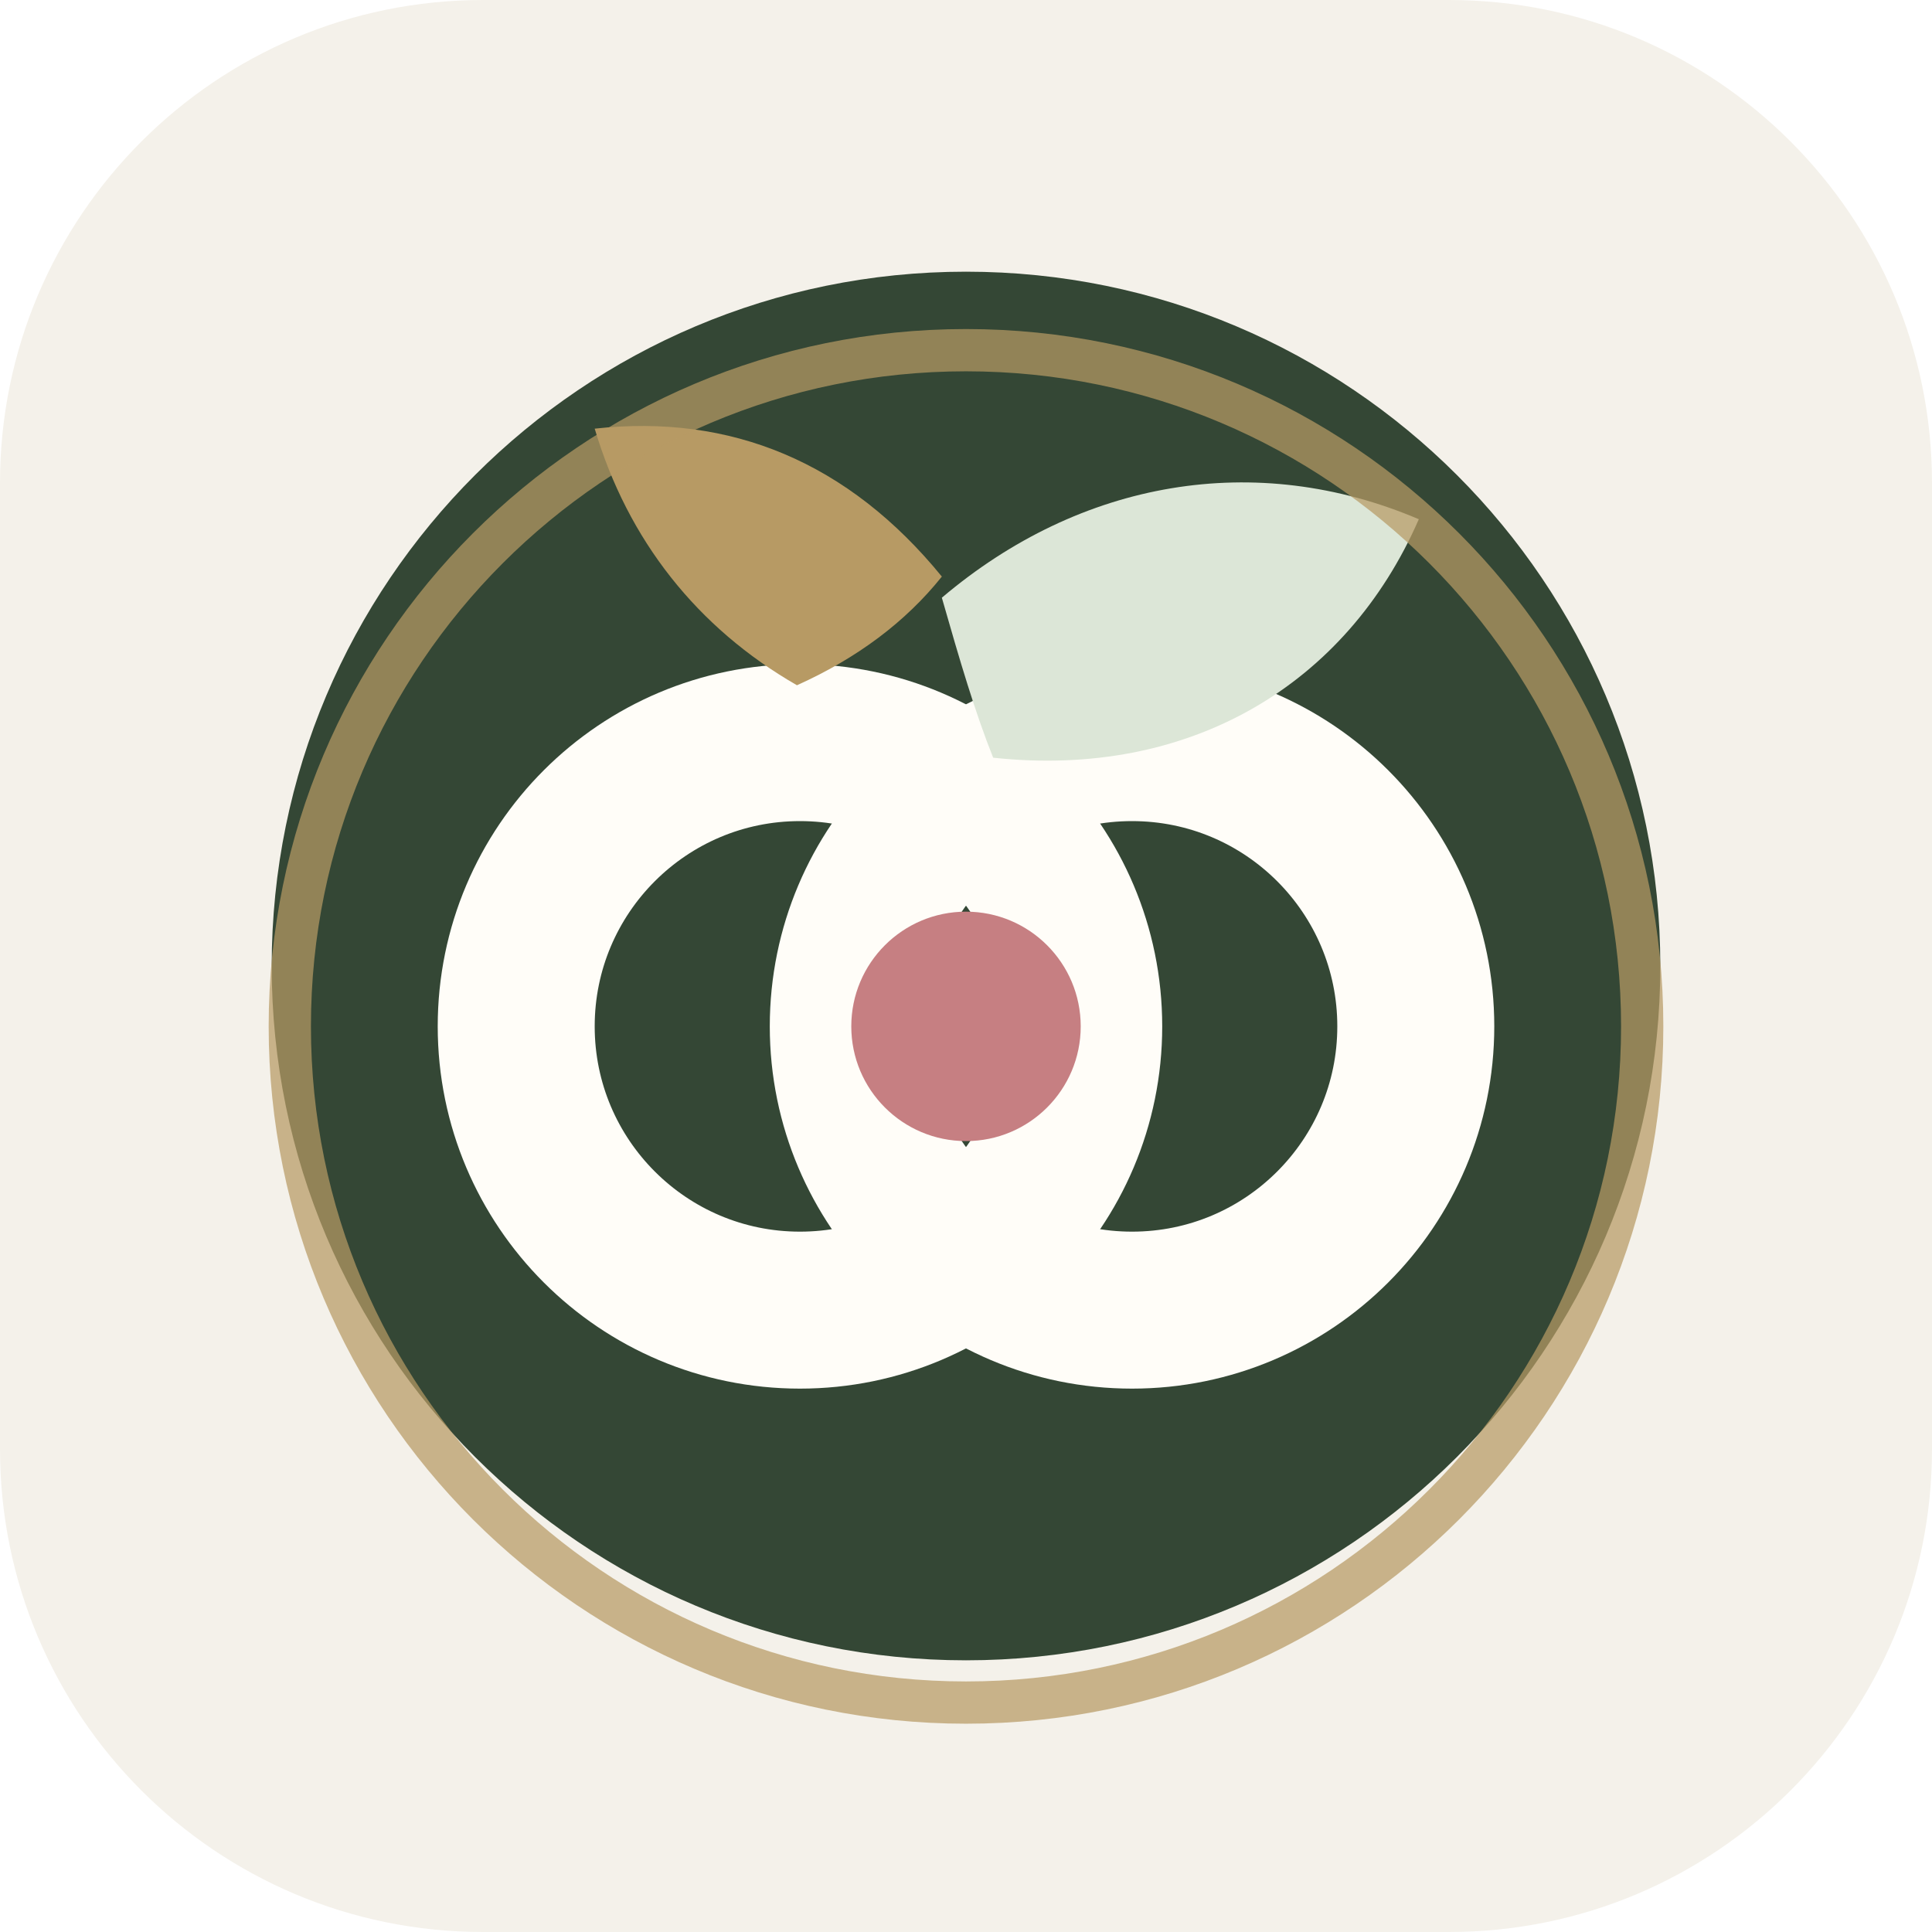
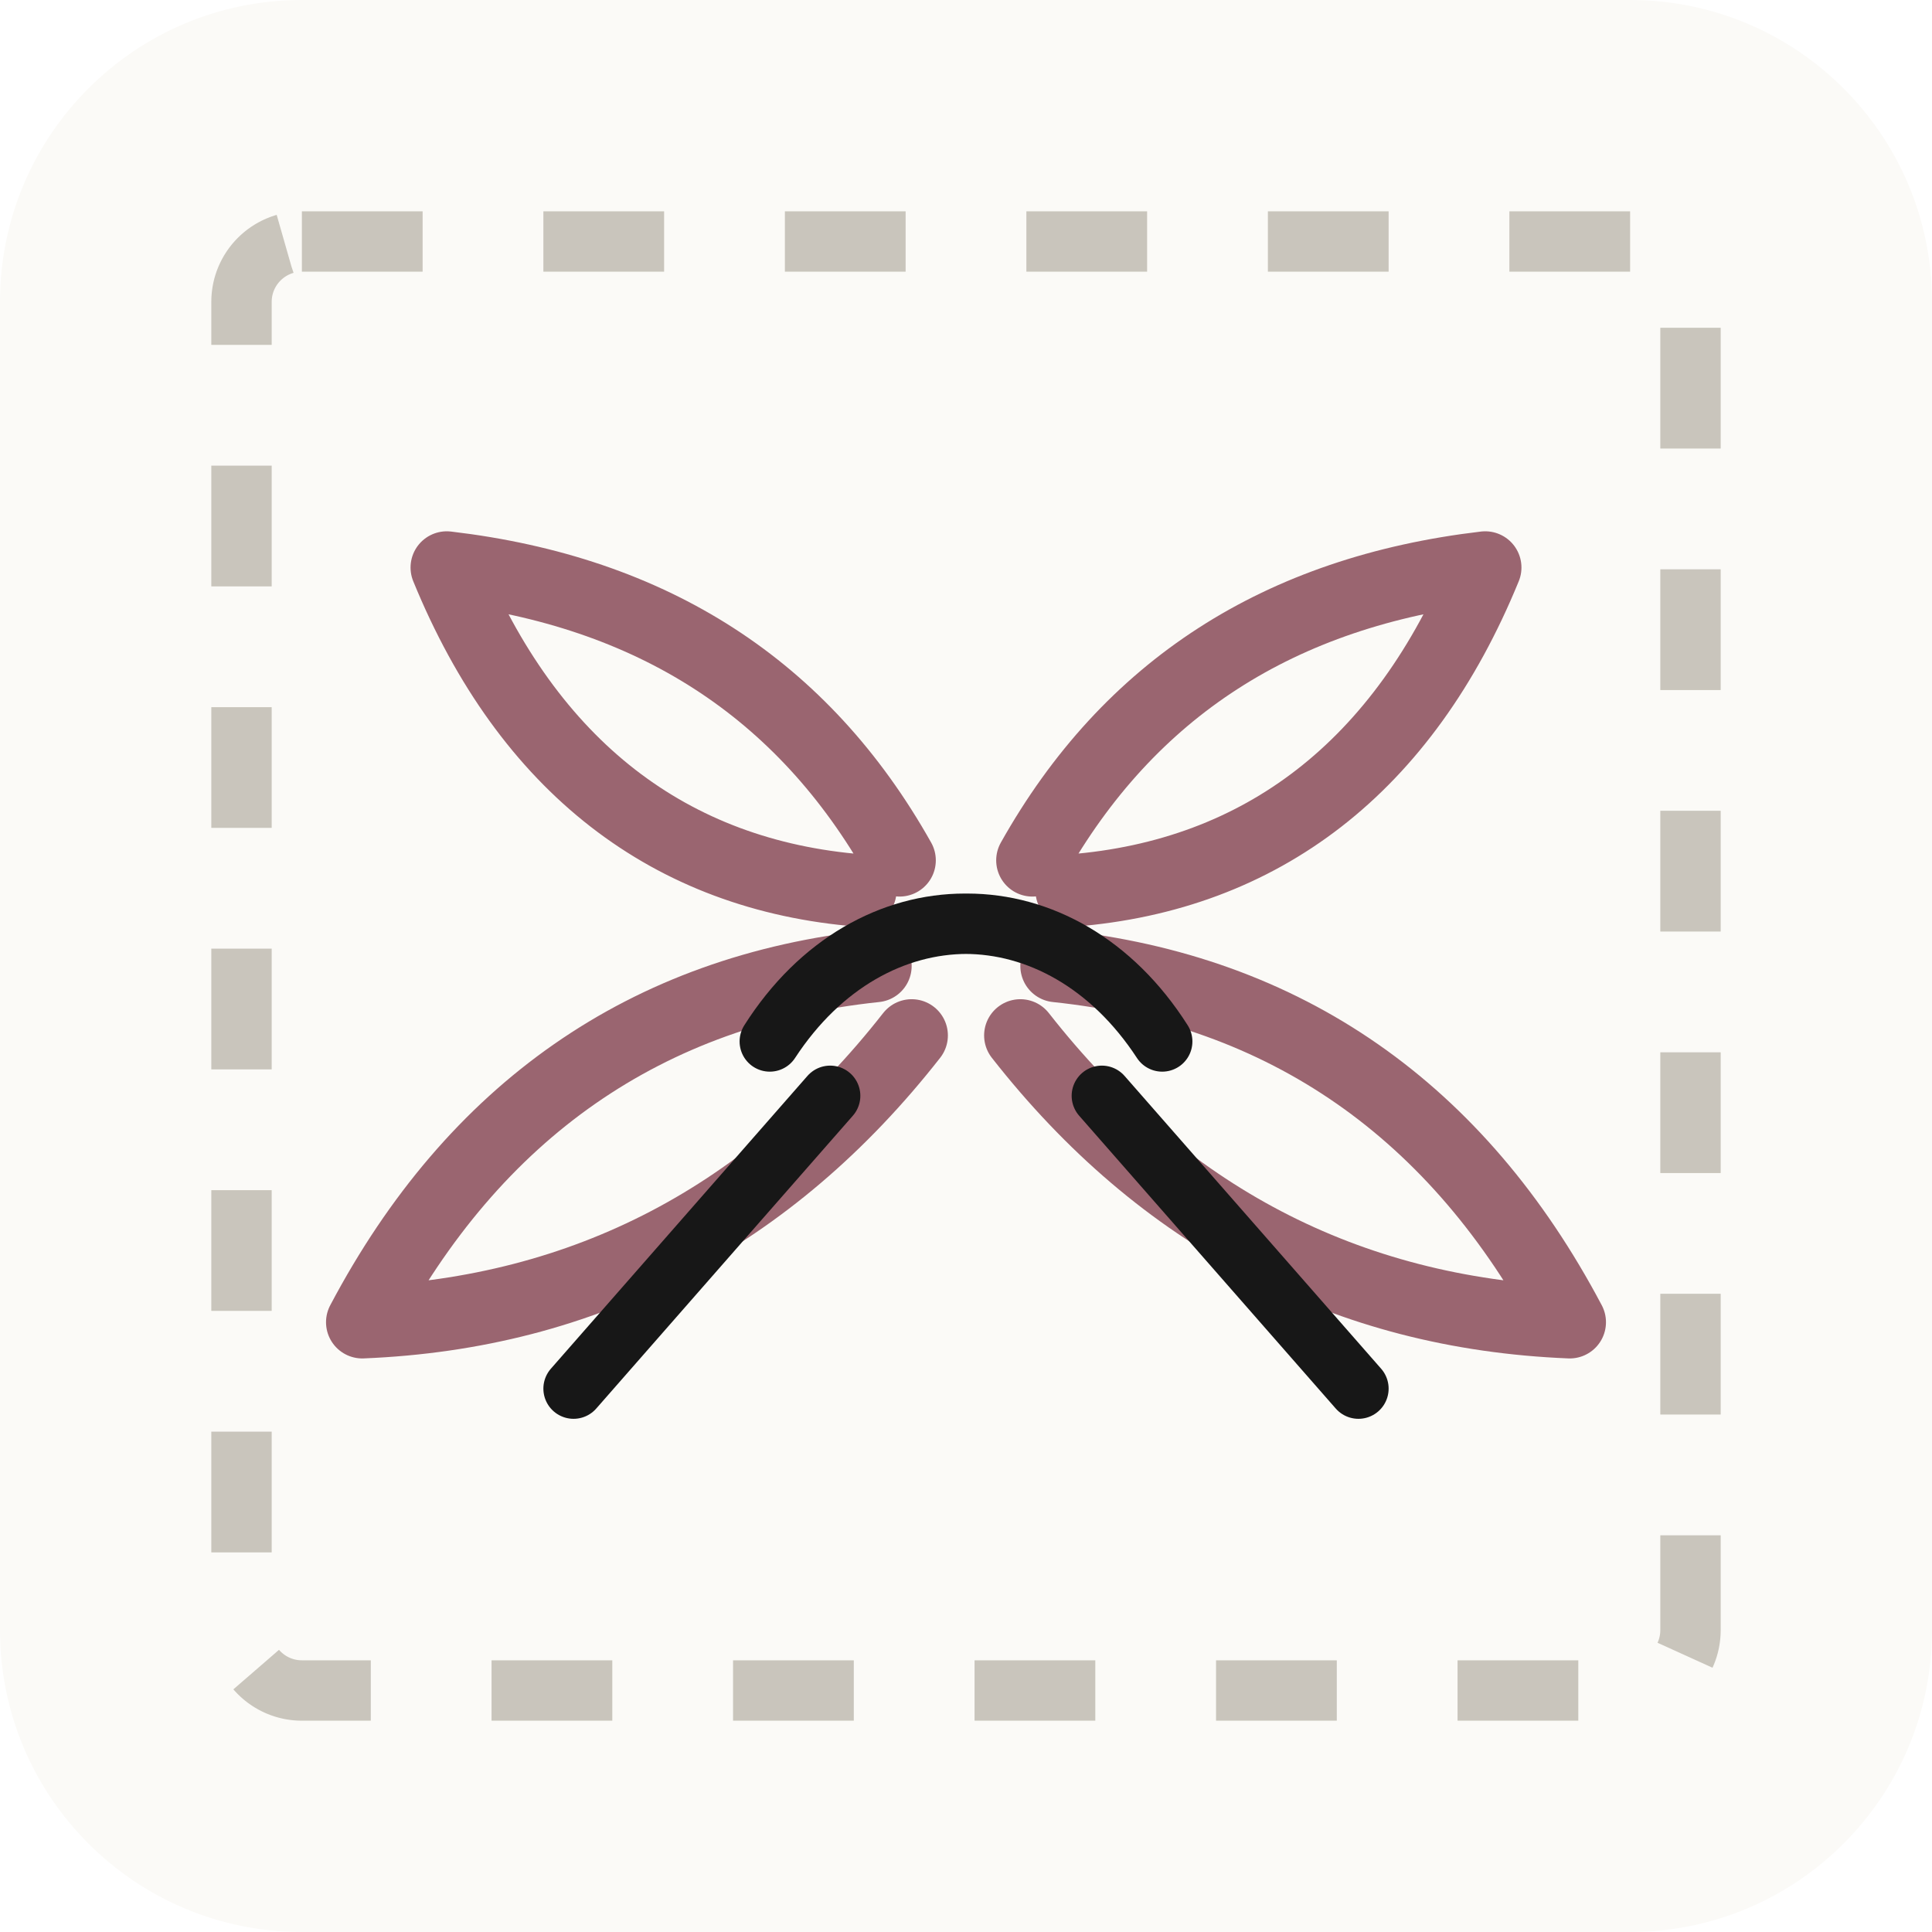
<svg xmlns="http://www.w3.org/2000/svg" viewBox="0 0 64 64" role="img" aria-label="오현과 혜선 모바일 청첩장">
-   <rect width="64" height="64" rx="16" fill="#f4f1ea" />
-   <circle cx="32" cy="32" r="23" fill="#344735" />
-   <circle cx="26.5" cy="34" r="9.4" fill="none" stroke="#fffdf8" stroke-width="5.2" />
-   <circle cx="37.5" cy="34" r="9.4" fill="none" stroke="#fffdf8" stroke-width="5.2" />
-   <path d="M31.2 19.8C35.8 15.9 41.6 14.9 47 17.2C44.6 22.7 39.4 25.8 32.9 25.1C32.3 23.6 31.8 21.9 31.2 19.8Z" fill="#dce6d7" />
-   <path d="M26.4 22.7C23.1 20.8 20.8 17.9 19.7 14.2C24.2 13.7 28.1 15.3 31.2 19.1C30 20.6 28.4 21.8 26.4 22.7Z" fill="#b79a64" />
-   <circle cx="32" cy="34" r="3.8" fill="#c67f82" />
-   <circle cx="32" cy="34" r="22.4" fill="none" stroke="#b79a64" stroke-width="1.4" opacity="0.72" />
+   <rect width="64" height="64" rx="10" fill="#fbfaf7" />
+   <rect x="8" y="8" width="48" height="48" rx="2" fill="none" stroke="#c9c5bc" stroke-width="2" stroke-dasharray="4 4" />
+   <path d="M28.5 29.5c-6.3-.5-11-4.1-13.7-10.7 6.8.8 11.8 4 15 9.7" fill="none" stroke="#9a6570" stroke-linecap="round" stroke-linejoin="round" stroke-width="2.4" />
+   <path d="M35.5 29.5c6.3-.5 11-4.1 13.7-10.7-6.8.8-11.8 4-15 9.7" fill="none" stroke="#9a6570" stroke-linecap="round" stroke-linejoin="round" stroke-width="2.4" />
+   <path d="M29 32c-7.6.8-13.3 4.8-17 11.8 7.4-.3 13.5-3.5 18.2-9.5" fill="none" stroke="#9a6570" stroke-linecap="round" stroke-linejoin="round" stroke-width="2.4" />
+   <path d="M35 32c7.6.8 13.3 4.8 17 11.8-7.4-.3-13.5-3.5-18.2-9.5" fill="none" stroke="#9a6570" stroke-linecap="round" stroke-linejoin="round" stroke-width="2.4" />
+   <path d="M25.5 34.5c3.3-5.2 9.6-5.2 13 0M38.5 34.5c-3.3-5.2-9.6-5.2-13 0M27.5 36.3 19 46M36.5 36.3 45 46" fill="none" stroke="#171717" stroke-linecap="round" stroke-linejoin="round" stroke-width="2" />
</svg>
